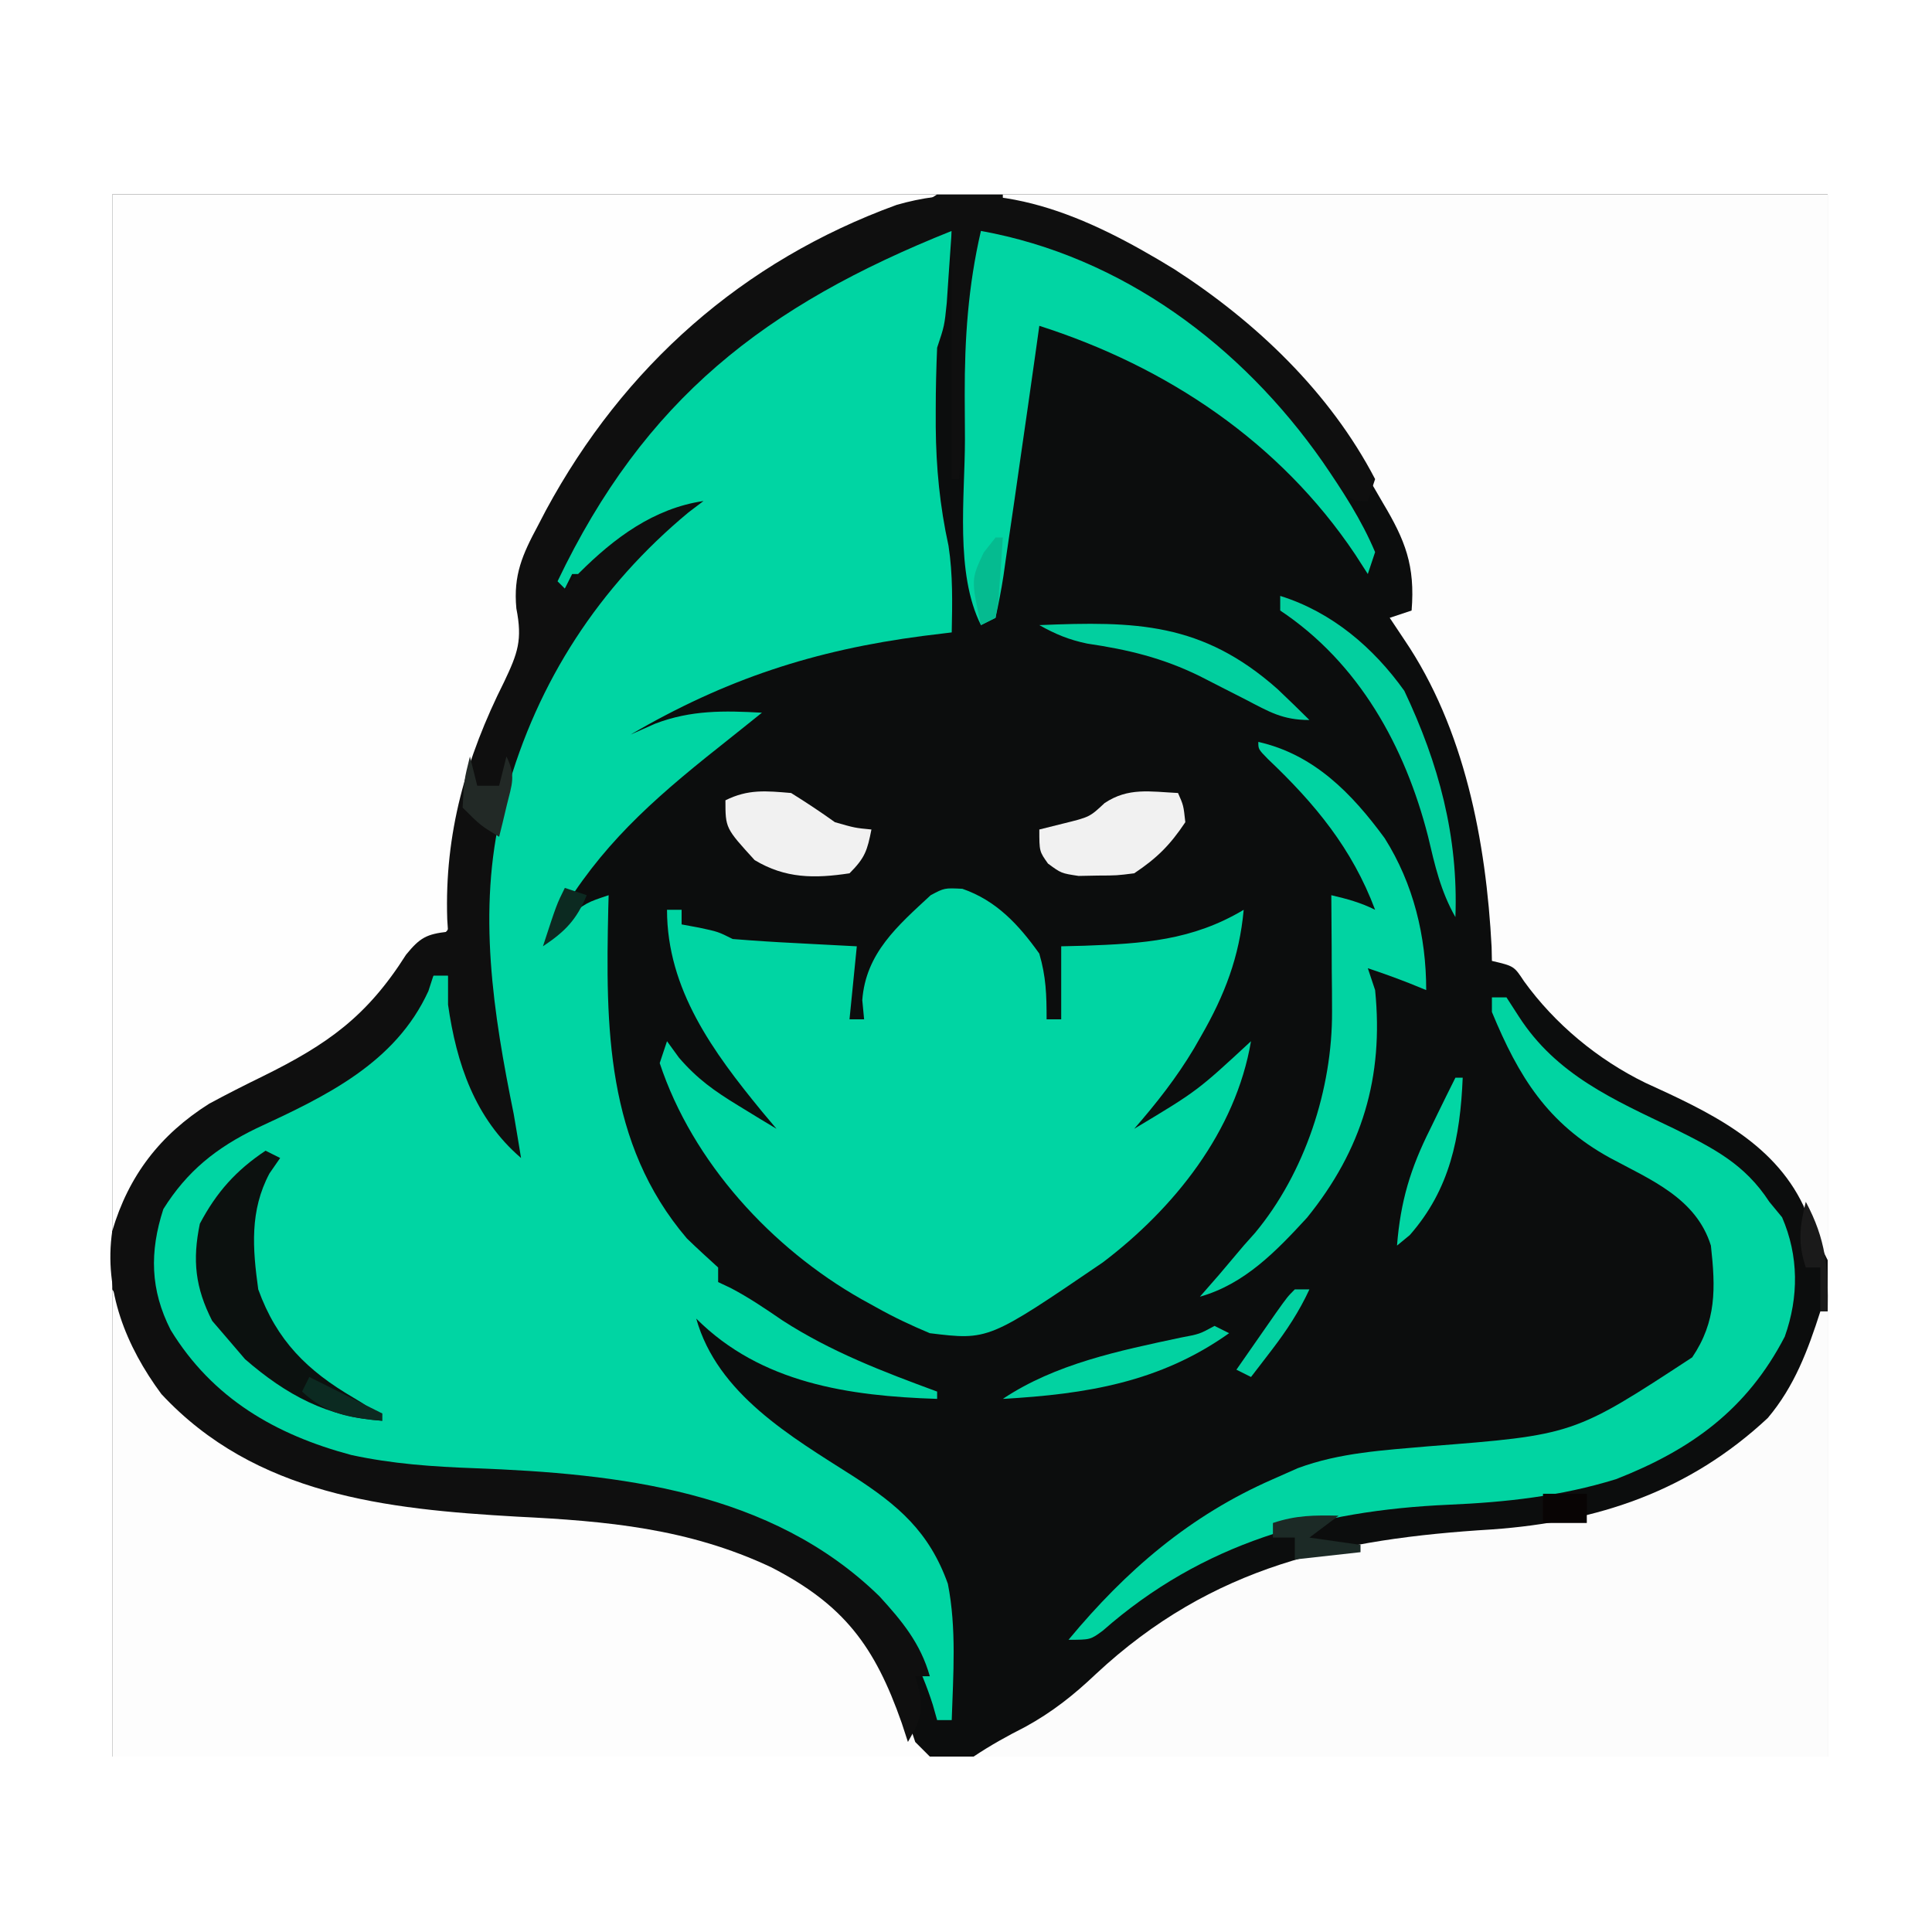
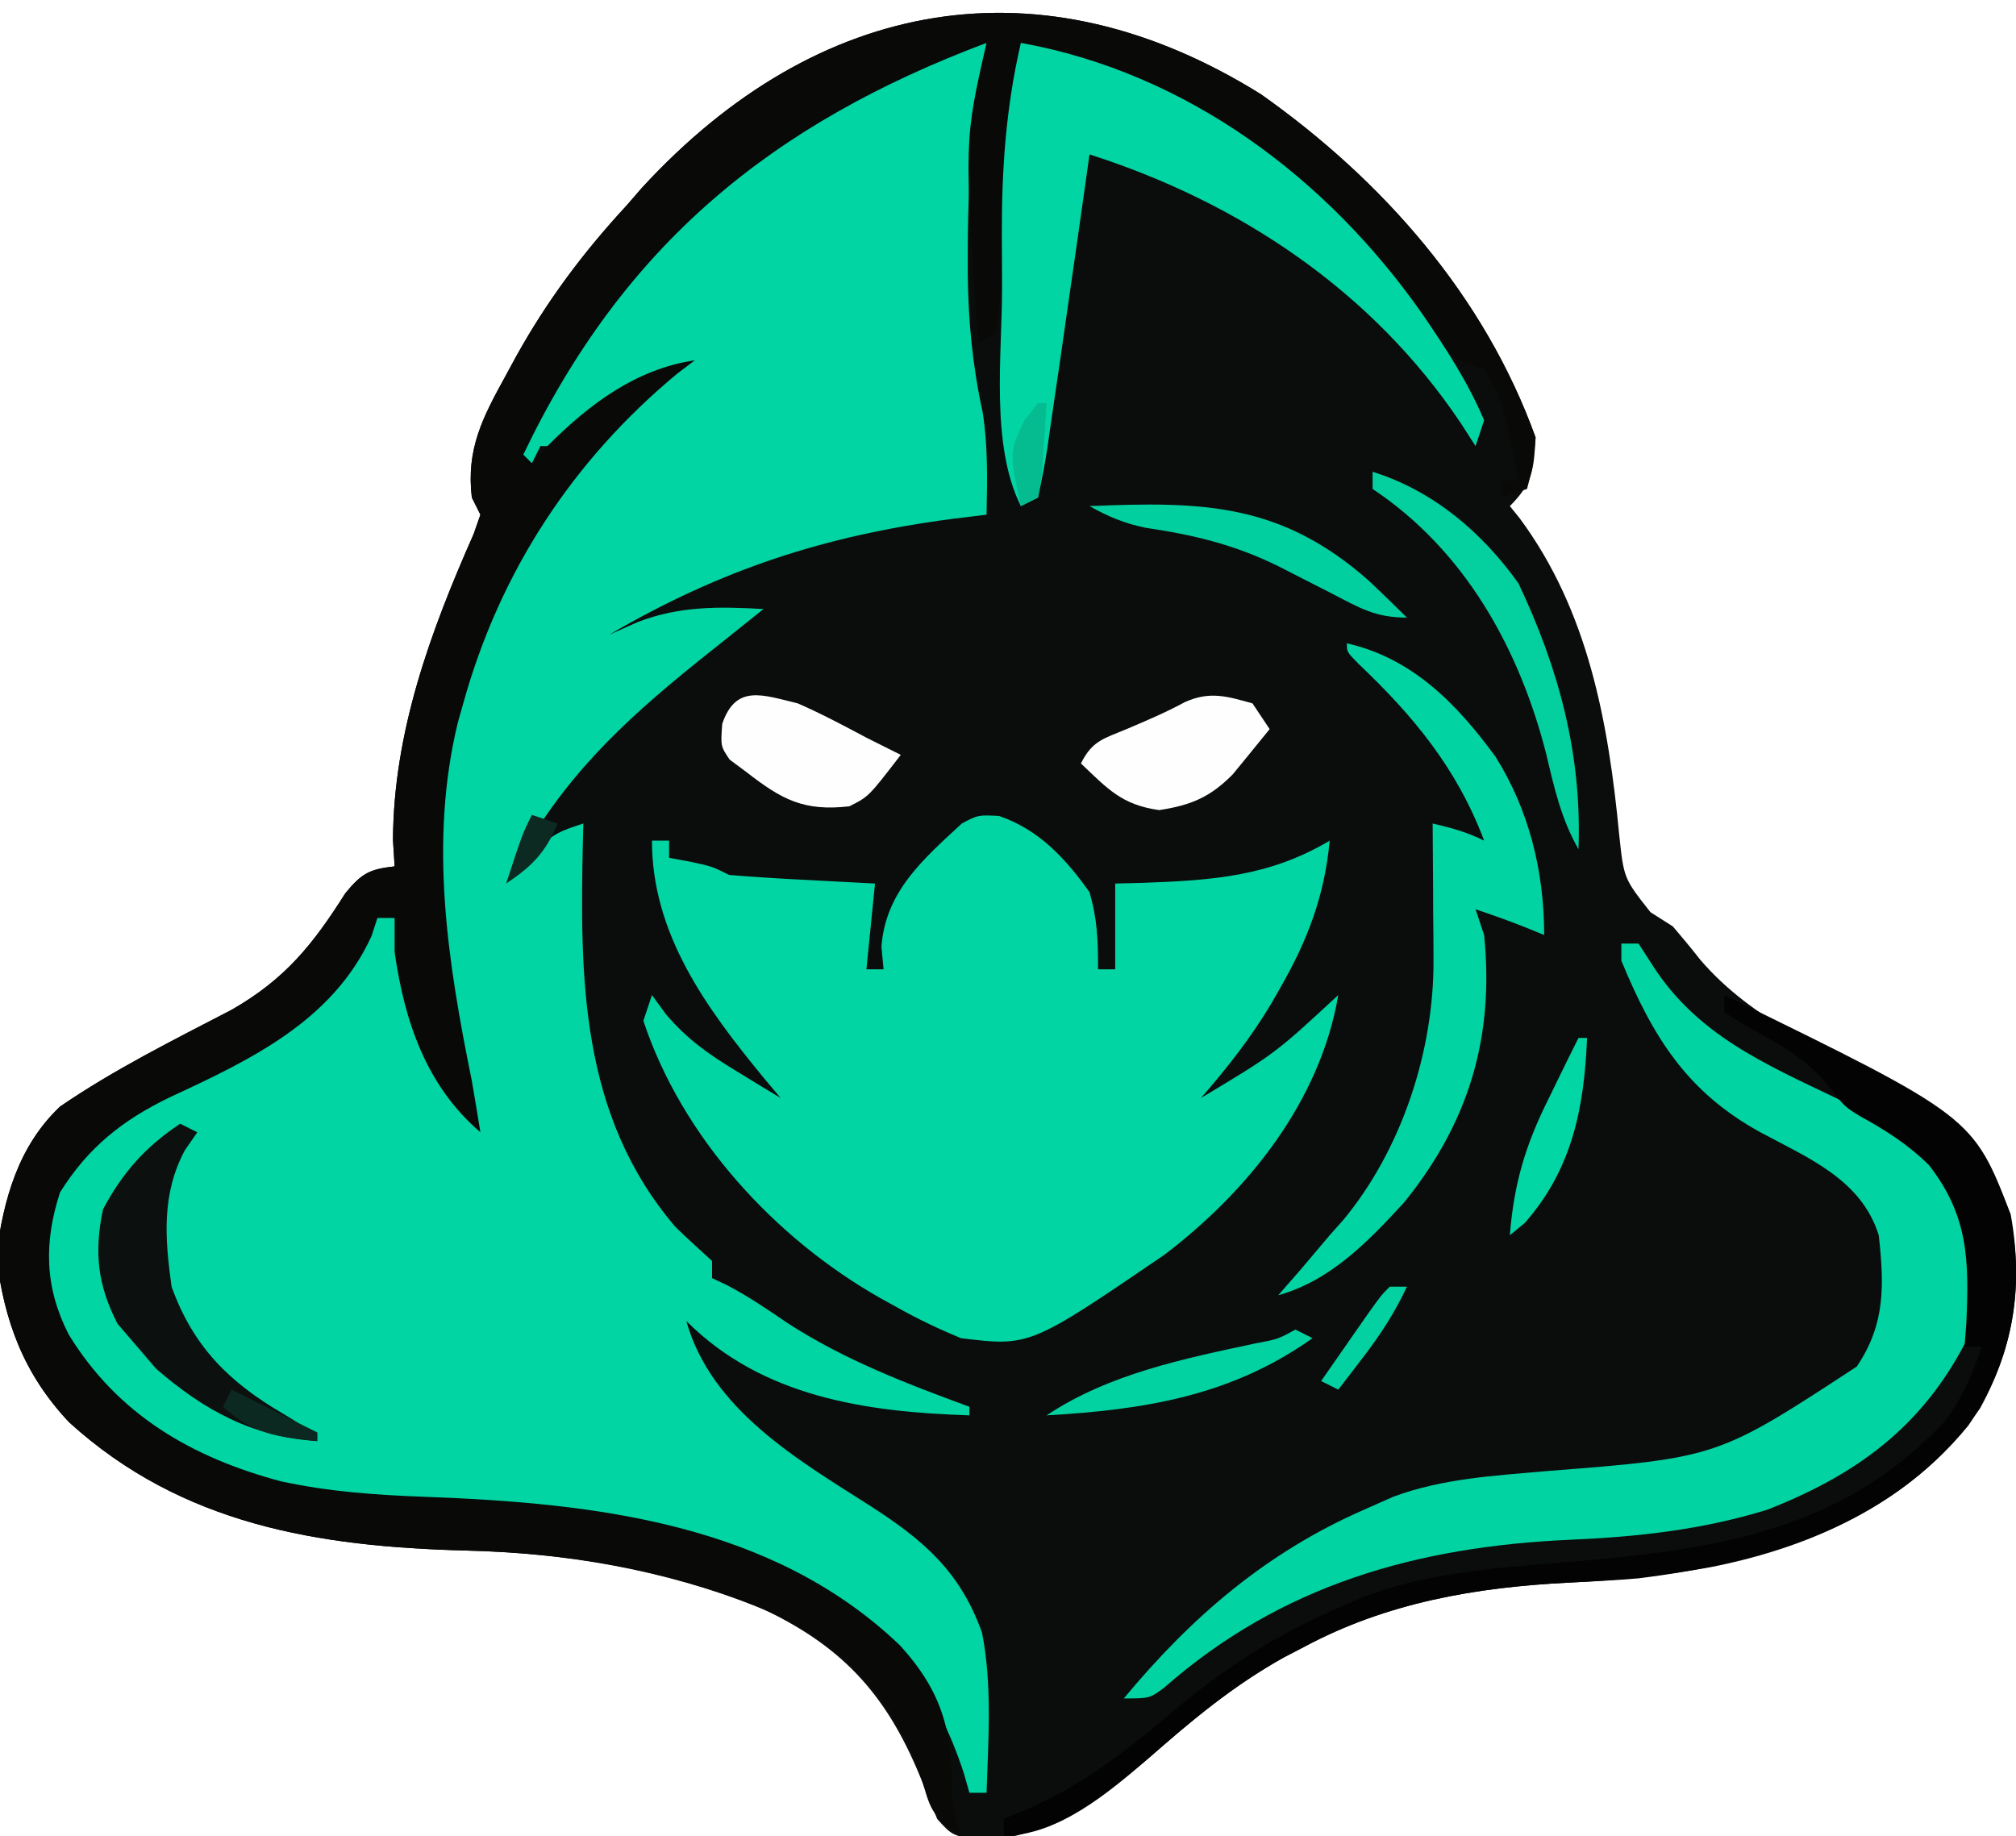
- <svg xmlns="http://www.w3.org/2000/svg" version="1.1" width="512" height="512" viewBox="-15.378 -26.635 264.667 264.667" preserveAspectRatio="xMidYMid meet">
-   <path d="M0 0 C77.55 0 155.1 0 235 0 C235 70.62 235 141.24 235 214 C157.45 214 79.9 214 0 214 C0 143.38 0 72.76 0 0 Z " fill="#0C0D0D" transform="translate(0,0)" />
-   <path d="M0 0 C37.29 0 74.58 0 113 0 C113 48.18 113 96.36 113 146 C111 142 111 142 109.69 138.56 C105.49 129.7 96.57 125.61 88 121.69 C81.52 118.53 75.63 113.65 71.4 107.79 C70.03 105.71 70.03 105.71 67 105 C66.99 104.38 66.97 103.75 66.96 103.11 C66.21 88.64 63.24 73.13 55 61 C54.34 60.01 53.68 59.02 53 58 C53.99 57.67 54.98 57.34 56 57 C56.5 50.84 55.12 47.37 52.06 42.25 C51.66 41.55 51.25 40.85 50.83 40.13 C39.89 21.8 23.55 7.67 2.81 1.69 C1.88 1.46 0.96 1.23 0 1 C0 0.67 0 0.34 0 0 Z " fill="#FDFDFD" transform="translate(122,0)" />
+ <svg xmlns="http://www.w3.org/2000/svg" version="1.1" width="235" height="214">
+   <path d="M0 0 C14.17 10.01 26.06 23.5 32 40 C31.79 43.75 31.67 45.33 29 48 C29.56 48.7 29.56 48.7 30.14 49.41 C38.15 60.22 40.49 73.22 41.75 86.35 C42.29 91.41 42.29 91.41 45.39 95.34 C46.25 95.89 47.11 96.43 48 97 C49.09 98.27 50.16 99.56 51.19 100.88 C57.3 107.99 65.89 111.56 74.24 115.51 C80.78 119.05 84.7 123.42 87.25 130.44 C88.96 138.56 87.79 145.89 83.82 153.17 C76.58 163.76 64.67 169.29 52.44 171.69 C46.92 172.7 41.47 173.24 35.88 173.5 C25.03 174.04 14.64 175.83 5 181 C3.86 181.6 3.86 181.6 2.69 182.2 C-2.57 185.13 -7 188.62 -11.5 192.56 C-17.68 197.94 -23.95 202.99 -32.44 203.62 C-36 203 -36 203 -37.75 201.06 C-38.44 199.36 -39.14 197.66 -39.81 195.95 C-43.82 186.28 -49.04 180.73 -58.61 176.32 C-69.67 172.02 -80.88 170.04 -92.71 169.76 C-109.87 169.31 -125.77 166.78 -138.94 154.81 C-144.26 149.16 -146.52 143.01 -147.44 135.38 C-146.59 128.83 -144.89 122.64 -140 118 C-133.68 113.67 -126.77 110.24 -119.98 106.71 C-113.76 103.14 -110.53 99.12 -106.75 93.14 C-104.84 90.81 -103.94 90.33 -101 90 C-101.09 88.48 -101.09 88.48 -101.19 86.94 C-101.14 74.36 -96.81 62.6 -91.79 51.26 C-91.53 50.51 -91.27 49.77 -91 49 C-91.33 48.34 -91.66 47.68 -92 47 C-92.67 41.32 -90.72 37.64 -88.06 32.81 C-87.66 32.06 -87.25 31.31 -86.83 30.54 C-83.21 24.04 -79.06 18.48 -74 13 C-73.39 12.3 -72.78 11.59 -72.15 10.87 C-51.65 -11.41 -25.61 -16 0 0 Z " fill="#0B0D0C" transform="translate(147,11)" />
  <path d="M0 0 C-0.14 2.1 -0.29 4.21 -0.44 6.31 C-0.56 8.07 -0.56 8.07 -0.68 9.86 C-1 13 -1 13 -2 16 C-2.12 18.82 -2.19 21.61 -2.19 24.44 C-2.19 25.65 -2.19 25.65 -2.19 26.88 C-2.14 32.44 -1.63 37.69 -0.44 43.13 C0.17 47.09 0.08 51 0 55 C-1.94 55.24 -1.94 55.24 -3.92 55.48 C-18.83 57.43 -30.94 61.38 -44 69 C-42.89 68.5 -41.77 68.01 -40.62 67.5 C-35.73 65.63 -31.17 65.71 -26 66 C-26.71 66.57 -27.43 67.14 -28.16 67.73 C-29.1 68.48 -30.04 69.23 -31 70 C-31.87 70.7 -32.75 71.39 -33.65 72.11 C-42.69 79.4 -49.38 85.76 -55 96 C-54.24 95.36 -53.47 94.72 -52.69 94.06 C-50 92 -50 92 -47 91 C-47.02 91.91 -47.02 91.91 -47.05 92.84 C-47.41 108.97 -47.41 124.97 -36.28 138.02 C-34.88 139.38 -33.44 140.69 -32 142 C-32 142.66 -32 143.32 -32 144 C-31.16 144.39 -31.16 144.39 -30.3 144.8 C-27.79 146.11 -25.53 147.65 -23.19 149.25 C-16.52 153.56 -9.41 156.27 -2 159 C-2 159.33 -2 159.66 -2 160 C-14.06 159.61 -26.13 157.87 -35 149 C-32.09 159.35 -21.99 165.18 -13.5 170.59 C-7.35 174.56 -3.08 178.19 -0.53 185.33 C0.68 191.44 0.2 197.81 0 204 C-0.66 204 -1.32 204 -2 204 C-2.2 203.31 -2.39 202.62 -2.59 201.91 C-5.87 191.62 -11.55 184.58 -21.05 179.34 C-35.17 172.91 -49.78 171.17 -65.12 170.56 C-79.23 169.97 -92.23 167.58 -102.94 157.62 C-107.11 153.06 -110.15 148.23 -110.44 141.94 C-109.56 134.06 -106.89 130.1 -100.94 125.05 C-96.75 122.13 -92.3 119.93 -87.67 117.79 C-81.64 114.99 -77.34 112.04 -73.81 106.25 C-72.33 103.83 -72.33 103.83 -71 102 C-70.34 102 -69.68 102 -69 102 C-68.77 103.06 -68.54 104.12 -68.3 105.22 C-67.97 106.65 -67.64 108.07 -67.31 109.5 C-67.09 110.54 -67.09 110.54 -66.86 111.61 C-65.56 117.13 -63.23 121.36 -60 126 C-60.12 125.42 -60.24 124.85 -60.37 124.25 C-64.83 102.56 -66.88 82.26 -56 62 C-55.6 61.23 -55.21 60.46 -54.8 59.66 C-50.2 51.32 -43.69 44.69 -37 38 C-38.61 38.93 -40.21 39.87 -41.81 40.81 C-42.71 41.33 -43.6 41.86 -44.52 42.39 C-46.99 43.87 -46.99 43.87 -48.7 45.7 C-49.13 46.13 -49.56 46.56 -50 47 C-50.66 47 -51.32 47 -52 47 C-52.66 48.32 -53.32 49.64 -54 51 C-55 48 -55 48 -53.88 45.29 C-42.69 24.77 -28.13 9.4 -6 1 C-3.88 0.39 -2.21 0 0 0 Z " fill="#00D5A3" transform="translate(115,5)" />
-   <path d="M0 0 C37.29 0 74.58 0 113 0 C110.02 1.99 107.49 2.95 104.12 4.12 C83.24 12.1 68.3 27.14 58.31 46.81 C56.16 51.72 55.8 54.67 56.89 59.82 C57.08 63.52 55.24 66.22 53.42 69.35 C49.16 77.3 48.17 84.9 47.27 93.75 C47.11 95.11 47.11 95.11 46.94 96.49 C46.86 97.31 46.77 98.13 46.68 98.97 C46 101 46 101 44.05 102.13 C43.37 102.42 42.7 102.71 42 103 C40.75 104.68 39.57 106.42 38.44 108.19 C32.76 116.22 25.46 119.85 16.75 124 C9.83 127.39 4.88 131.11 2.06 138.44 C1.54 140.2 1.54 140.2 1 142 C0.67 142 0.34 142 0 142 C0 95.14 0 48.28 0 0 Z " fill="#FEFEFE" transform="translate(0,0)" />
-   <path d="M0 0 C1.72 2.58 2.83 4.87 4.06 7.69 C8.85 17.34 17.14 22.59 27 26.05 C37.54 29.17 48.16 29.75 59.09 30.23 C74.9 30.99 90.25 34.39 101.94 45.66 C106.27 50.58 107.96 55.87 110 62 C110.66 62.66 111.32 63.32 112 64 C75.04 64 38.08 64 0 64 C0 42.88 0 21.76 0 0 Z " fill="#FDFDFD" transform="translate(0,150)" />
-   <path d="M0 0 C0.33 0 0.66 0 1 0 C1 20.13 1 40.26 1 61 C-37.61 61 -76.22 61 -116 61 C-113.65 59.43 -111.44 58.21 -108.94 56.94 C-105.22 54.9 -102.32 52.6 -99.25 49.69 C-83.3 34.83 -65.96 31.16 -44.96 29.88 C-30.47 28.84 -17.96 24.65 -7.21 14.62 C-3.55 10.28 -1.72 5.36 0 0 Z " fill="#FCFCFC" transform="translate(234,153)" />
  <path d="M0 0 C4.66 1.61 7.72 4.92 10.54 8.88 C11.47 12.07 11.54 14.51 11.54 17.88 C12.2 17.88 12.86 17.88 13.54 17.88 C13.54 14.58 13.54 11.28 13.54 7.88 C14.59 7.85 15.64 7.83 16.73 7.8 C24.72 7.51 31.49 7.09 38.54 2.88 C37.95 9.32 35.94 14.55 32.73 20.13 C32.4 20.71 32.07 21.28 31.73 21.88 C29.33 25.9 26.6 29.36 23.54 32.88 C32.19 27.69 32.19 27.69 39.54 20.88 C37.45 33.23 29.02 43.77 19.23 51.19 C3.57 61.86 3.57 61.86 -4.46 60.88 C-7.06 59.79 -9.39 58.69 -11.83 57.32 C-12.5 56.95 -13.16 56.58 -13.84 56.21 C-26.1 49.26 -36.96 37.48 -41.46 23.88 C-41.13 22.89 -40.8 21.9 -40.46 20.88 C-39.92 21.63 -39.37 22.37 -38.82 23.14 C-36.32 26.04 -33.96 27.71 -30.71 29.69 C-29.72 30.3 -28.74 30.9 -27.72 31.52 C-26.6 32.19 -26.6 32.19 -25.46 32.88 C-26.12 32.09 -26.78 31.3 -27.47 30.49 C-34.1 22.4 -40.46 13.8 -40.46 2.88 C-39.8 2.88 -39.14 2.88 -38.46 2.88 C-38.46 3.54 -38.46 4.2 -38.46 4.88 C-37.67 5.02 -36.89 5.17 -36.08 5.32 C-33.46 5.88 -33.46 5.88 -31.46 6.88 C-28.58 7.11 -25.72 7.3 -22.83 7.44 C-22.03 7.48 -21.23 7.53 -20.4 7.57 C-18.42 7.68 -16.44 7.78 -14.46 7.88 C-14.79 11.18 -15.12 14.48 -15.46 17.88 C-14.8 17.88 -14.14 17.88 -13.46 17.88 C-13.58 16.58 -13.58 16.58 -13.71 15.25 C-13.23 8.8 -8.85 5.06 -4.34 0.88 C-2.46 -0.12 -2.46 -0.12 0 0 Z " fill="#00D5A3" transform="translate(116.457,95.12109)" />
-   <path d="M0 0 C11.2 7.22 21.34 16.86 27.55 28.78 C27.22 29.77 26.89 30.76 26.55 31.78 C24.55 31.78 24.55 31.78 23.17 30.59 C22 29.28 20.87 27.92 19.77 26.54 C12.9 18.02 5.99 10.48 -3.45 4.78 C-5.07 3.8 -5.07 3.8 -6.72 2.8 C-10.62 0.59 -14.68 -0.96 -18.89 -2.47 C-21.38 -3.38 -23.88 -4.28 -26.45 -5.22 C-27.44 6 -28.43 17.22 -29.45 28.78 C-29.78 28.78 -30.11 28.78 -30.45 28.78 C-30.45 17.56 -30.45 6.34 -30.45 -5.22 C-56.11 5.04 -72.54 17.86 -84.45 42.78 C-84.12 43.11 -83.79 43.44 -83.45 43.78 C-82.81 43.08 -82.17 42.38 -81.51 41.66 C-76.7 36.85 -71.27 32.79 -64.45 31.78 C-65.13 32.3 -65.81 32.81 -66.51 33.34 C-78.72 43.47 -87.2 56.47 -91.45 71.78 C-91.66 72.5 -91.86 73.23 -92.08 73.97 C-95.47 87.94 -93.26 101.96 -90.45 115.78 C-90.11 117.78 -89.77 119.78 -89.45 121.78 C-95.77 116.37 -98.3 108.83 -99.45 100.78 C-99.45 99.46 -99.45 98.14 -99.45 96.78 C-100.11 96.78 -100.77 96.78 -101.45 96.78 C-101.68 97.48 -101.9 98.18 -102.14 98.91 C-106.66 108.8 -116.23 113.34 -125.7 117.72 C-131.2 120.39 -135.19 123.57 -138.45 128.78 C-140.36 134.66 -140.24 139.86 -137.45 145.34 C-131.72 154.71 -123.08 159.7 -112.7 162.47 C-107.06 163.69 -101.57 164.07 -95.83 164.28 C-76.05 165.02 -55.17 167.35 -40.35 181.83 C-37.25 185.22 -34.72 188.28 -33.45 192.78 C-34.11 192.78 -34.77 192.78 -35.45 192.78 C-35.14 193.9 -35.14 193.9 -34.83 195.03 C-34.4 198.16 -34.95 199.11 -36.45 201.78 C-36.73 200.93 -37.01 200.07 -37.3 199.18 C-41.01 188.6 -45.24 182.97 -55.2 177.84 C-66.52 172.52 -77.67 171.52 -90.08 170.91 C-107.91 169.89 -125.83 167.97 -138.72 154.12 C-143.57 147.57 -146.65 139.92 -145.45 131.78 C-143.21 124.2 -138.89 118.59 -132.18 114.35 C-129.76 113.04 -127.31 111.8 -124.83 110.59 C-115.95 106.21 -110.57 102.41 -105.2 93.93 C-103.29 91.59 -102.39 91.11 -99.45 90.78 C-99.48 90.22 -99.52 89.66 -99.56 89.09 C-99.95 77.33 -97 66.98 -91.75 56.52 C-89.9 52.62 -89.24 50.83 -90.09 46.51 C-90.53 41.93 -89.25 39.09 -87.14 35.16 C-86.77 34.46 -86.41 33.77 -86.04 33.05 C-75.39 13.35 -59.12 -1.09 -38.01 -8.78 C-24.08 -12.82 -11.9 -7.28 0 0 Z " fill="#0F0F0F" transform="translate(145.4502,10.21753)" />
+   <path d="M0 0 C14.17 10.01 26.06 23.5 32 40 C31.69 43.42 31.69 43.42 31 46 C30.01 46.33 29.02 46.66 28 47 C28 46.34 28 45.68 28 45 C28.66 45 29.32 45 30 45 C29.72 43.58 29.42 42.17 29.12 40.75 C28.96 39.96 28.8 39.17 28.63 38.36 C28 35.98 27.32 34.08 26 32 C25.01 31.67 24.02 31.34 23 31 C21.16 29.4 19.74 27.67 18.22 25.76 C11.35 17.24 4.44 9.7 -5 4 C-6.62 3.02 -6.62 3.02 -8.27 2.02 C-12.17 -0.2 -16.23 -1.74 -20.44 -3.25 C-21.79 -3.74 -23.14 -4.23 -24.48 -4.72 C-25.64 -5.14 -26.8 -5.57 -28 -6 C-28.08 -4.98 -28.16 -3.95 -28.24 -2.89 C-28.54 0.89 -28.86 4.68 -29.17 8.47 C-29.31 10.11 -29.44 11.76 -29.57 13.4 C-29.75 15.75 -29.95 18.11 -30.15 20.46 C-30.2 21.2 -30.26 21.94 -30.32 22.7 C-30.47 24.48 -30.73 26.24 -31 28 C-31.99 28.49 -31.99 28.49 -33 29 C-34.61 5.42 -34.61 5.42 -32 -6 C-57.09 3.43 -74.33 17.58 -86 42 C-85.67 42.33 -85.34 42.66 -85 43 C-84.36 42.3 -83.72 41.6 -83.06 40.88 C-78.25 36.07 -72.82 32.01 -66 31 C-66.68 31.52 -67.36 32.03 -68.06 32.56 C-80.27 42.69 -88.75 55.69 -93 71 C-93.21 71.72 -93.41 72.44 -93.62 73.19 C-97.02 87.15 -94.81 101.18 -92 115 C-91.66 117 -91.32 119 -91 121 C-97.32 115.59 -99.85 108.05 -101 100 C-101 98.68 -101 97.36 -101 96 C-101.66 96 -102.32 96 -103 96 C-103.23 96.7 -103.45 97.4 -103.69 98.12 C-108.21 108.02 -117.78 112.55 -127.25 116.94 C-132.75 119.6 -136.74 122.79 -140 128 C-141.91 133.88 -141.79 139.08 -139 144.56 C-133.27 153.93 -124.63 158.92 -114.25 161.69 C-108.61 162.91 -103.12 163.29 -97.38 163.5 C-77.68 164.23 -57.01 166.56 -42.12 180.79 C-36.92 186.46 -35.86 191.35 -36 199 C-35.57 201.31 -35.57 201.31 -35 203 C-38.52 200.66 -38.56 199.85 -39.69 195.94 C-42.67 187.39 -47.6 181.97 -55.56 177.69 C-67.37 172.3 -79.8 170.07 -92.71 169.76 C-109.87 169.31 -125.77 166.78 -138.94 154.81 C-144.26 149.16 -146.52 143.01 -147.44 135.38 C-146.59 128.83 -144.89 122.64 -140 118 C-133.68 113.67 -126.77 110.24 -119.98 106.71 C-113.76 103.14 -110.53 99.12 -106.75 93.14 C-104.84 90.81 -103.94 90.33 -101 90 C-101.09 88.48 -101.09 88.48 -101.19 86.94 C-101.14 74.36 -96.81 62.6 -91.79 51.26 C-91.53 50.51 -91.27 49.77 -91 49 C-91.33 48.34 -91.66 47.68 -92 47 C-92.67 41.32 -90.72 37.64 -88.06 32.81 C-87.66 32.06 -87.25 31.31 -86.83 30.54 C-83.21 24.04 -79.06 18.48 -74 13 C-73.39 12.3 -72.78 11.59 -72.15 10.87 C-51.65 -11.41 -25.61 -16 0 0 Z " fill="#090908" transform="translate(147,11)" />
  <path d="M0 0 C0.66 0 1.32 0 2 0 C2.56 0.87 3.11 1.73 3.69 2.62 C8.84 10.61 16.66 14.01 25 18 C30.38 20.68 34.64 22.83 38 28 C38.58 28.7 39.16 29.4 39.75 30.12 C42.04 35.4 42.05 41.05 40.12 46.47 C34.96 56.42 27.33 61.96 17 66 C9.42 68.34 1.94 69.16 -5.94 69.5 C-23.82 70.29 -39.66 74.75 -53.3 86.75 C-55 88 -55 88 -58 88 C-50.1 78.48 -41.38 70.98 -30 66 C-28.31 65.25 -28.31 65.25 -26.59 64.49 C-20.83 62.35 -14.82 62.04 -8.75 61.5 C11.21 59.94 11.21 59.94 27.44 49.31 C30.77 44.38 30.65 39.84 30 34 C27.97 27.49 21.77 25 16.17 21.98 C7.64 17.29 3.67 10.89 0 2 C0 1.34 0 0.68 0 0 Z " fill="#01D4A2" transform="translate(189,110)" />
  <path d="M0 0 C19.34 3.49 35.69 15.72 46.81 31.62 C49.54 35.61 52.12 39.54 54 44 C53.67 44.99 53.34 45.98 53 47 C52.43 46.12 51.86 45.24 51.28 44.33 C40.98 28.94 25.46 18.58 8 13 C7.82 14.3 7.64 15.59 7.45 16.93 C6.79 21.63 6.11 26.34 5.43 31.04 C5.15 32.98 4.87 34.91 4.6 36.84 C4.22 39.48 3.83 42.12 3.44 44.75 C3.32 45.57 3.21 46.38 3.09 47.22 C2.8 49.16 2.41 51.08 2 53 C1.01 53.49 1.01 53.49 0 54 C-3.57 46.86 -2.19 36.34 -2.19 28.61 C-2.19 26.57 -2.21 24.53 -2.22 22.5 C-2.24 14.77 -1.75 7.54 0 0 Z " fill="#01D5A3" transform="translate(119,5)" />
  <path d="M0 0 C7.63 1.72 12.81 7.05 17.31 13.19 C21.26 19.45 23 26.64 23 34 C22.24 33.69 21.47 33.38 20.69 33.06 C18.81 32.32 16.91 31.64 15 31 C15.33 31.99 15.66 32.98 16 34 C17.2 45.92 14.22 55.86 6.67 65.18 C2.47 69.75 -1.88 74.28 -8 76 C-7.13 75.01 -6.27 74.02 -5.38 73 C-4.25 71.67 -3.12 70.33 -2 69 C-1.49 68.42 -0.97 67.84 -0.44 67.25 C6.37 59.06 10.16 47.55 10.1 36.92 C10.09 35.52 10.09 35.52 10.09 34.1 C10.08 33.14 10.07 32.18 10.06 31.19 C10.06 30.21 10.05 29.23 10.05 28.22 C10.04 25.81 10.02 23.41 10 21 C12.17 21.51 14 22 16 23 C12.85 14.61 7.78 8.48 1.32 2.35 C0 1 0 1 0 0 Z " fill="#01D3A2" transform="translate(157,75)" />
+   <path d="M0 0 C28.98 14.16 28.98 14.16 33.38 25.56 C34.99 34.43 33.57 42.69 28.44 50.19 C18.78 62.02 4.55 66.19 -10 68 C-12.71 68.23 -15.41 68.37 -18.12 68.5 C-28.97 69.04 -39.36 70.83 -49 76 C-49.76 76.4 -50.53 76.79 -51.31 77.2 C-57.23 80.5 -62.1 84.58 -67.16 89.02 C-71.74 92.95 -77.69 98 -84 98 C-84 97.34 -84 96.68 -84 96 C-83.45 95.79 -82.91 95.58 -82.35 95.37 C-75.07 92.4 -69.58 88.05 -63.63 82.98 C-57.54 77.89 -51.33 74.08 -44 71 C-43.43 70.75 -42.85 70.5 -42.26 70.24 C-33.51 66.84 -23.83 66.64 -14.57 65.77 C1.01 64.28 14.36 61.68 25.59 49.81 C27.74 47.05 28.86 44.3 30 41 C29.34 41 28.68 41 28 41 C28.07 40.09 28.14 39.19 28.21 38.25 C28.54 30.93 28.45 25.72 23.85 19.82 C21.4 17.41 18.8 15.76 15.8 14.11 C14 13 14 13 12.12 10.56 C9.29 7.14 5.91 5.45 2.05 3.33 C1.37 2.89 0.7 2.45 0 2 C0 1.34 0 0.68 0 0 Z " fill="#030303" transform="translate(201,116)" />
  <path d="M0 0 C0.66 0.33 1.32 0.66 2 1 C1.52 1.7 1.03 2.39 0.54 3.11 C-2.18 8.21 -1.78 13.38 -1 19 C1.53 26.01 5.7 30.13 12.05 33.84 C14 35 14 35 16 37 C8.49 36.52 2.84 33.46 -2.81 28.56 C-3.53 27.72 -4.26 26.87 -5 26 C-5.76 25.11 -6.53 24.23 -7.31 23.31 C-9.63 18.76 -10.04 15.01 -9 10 C-6.72 5.69 -4.05 2.7 0 0 Z " fill="#0C110F" transform="translate(21,131)" />
-   <path d="M0 0 C0.75 1.69 0.75 1.69 1 4 C-1.08 7.12 -2.87 8.91 -6 11 C-8.38 11.3 -8.38 11.3 -11 11.31 C-12.3 11.34 -12.3 11.34 -13.62 11.36 C-16 11 -16 11 -17.81 9.67 C-19 8 -19 8 -19 5 C-17.93 4.73 -16.85 4.46 -15.75 4.19 C-12.1 3.29 -12.1 3.29 -10.06 1.38 C-6.81 -0.79 -3.85 -0.19 0 0 Z " fill="#F1F1F1" transform="translate(146,82)" />
-   <path d="M0 0 C2.04 1.27 4.05 2.6 6 4 C8.73 4.78 8.73 4.78 11 5 C10.43 7.87 10.14 8.86 8 11 C3.19 11.73 -0.8 11.72 -5 9.19 C-9 4.81 -9 4.81 -9 1 C-5.89 -0.55 -3.44 -0.29 0 0 Z " fill="#F1F1F1" transform="translate(93,82)" />
+   <path d="M0 0 C0.66 0.99 1.32 1.98 2 3 C1.09 4.13 0.17 5.26 -0.75 6.38 C-1.26 7 -1.77 7.63 -2.3 8.27 C-4.93 10.94 -7.19 11.88 -10.88 12.44 C-15.22 11.83 -16.85 10 -20 7 C-18.67 4.35 -17.39 4.13 -14.69 3 C-12.37 2.02 -10.12 1.06 -7.9 -0.14 C-5.01 -1.45 -2.99 -0.84 0 0 Z " fill="#FEFEFE" transform="translate(146,82)" />
+   <path d="M0 0 C2.74 1.2 5.36 2.59 8 4 C9.33 4.67 10.66 5.34 12 6 C8.25 10.88 8.25 10.88 6 12 C0.7 12.6 -1.85 11.23 -6 8 C-6.64 7.53 -7.28 7.05 -7.94 6.56 C-9 5 -9 5 -8.81 2.38 C-7.22 -2.27 -4.11 -0.99 0 0 Z " fill="#FEFEFE" transform="translate(93,82)" />
  <path d="M0 0 C7.06 2.2 12.76 7.06 17 13 C21.73 22.98 24.41 32.97 24 44 C21.98 40.46 21.18 36.89 20.25 32.94 C17.11 20.64 10.8 9.2 0 2 C0 1.34 0 0.68 0 0 Z " fill="#03CF9F" transform="translate(160,55)" />
  <path d="M0 0 C13.19 -0.55 22.3 -0.39 32.62 8.75 C34.1 10.15 35.56 11.57 37 13 C33.32 13 31.5 11.88 28.25 10.19 C27.17 9.64 26.1 9.09 24.99 8.53 C24 8.02 23.02 7.52 22 7 C16.87 4.48 12.16 3.36 6.55 2.53 C4.06 2.01 2.2 1.24 0 0 Z " fill="#02CF9F" transform="translate(127,59)" />
  <path d="M0 0 C0.66 0.33 1.32 0.66 2 1 C-7.47 7.73 -17.57 9.35 -29 10 C-21.77 5.18 -13.04 3.4 -4.65 1.61 C-2.04 1.12 -2.04 1.12 0 0 Z " fill="#02D2A1" transform="translate(151,155)" />
  <path d="M0 0 C0.33 0 0.66 0 1 0 C0.66 8.18 -0.73 15.27 -6.25 21.56 C-6.83 22.04 -7.41 22.51 -8 23 C-7.52 16.93 -6.16 12.42 -3.44 7 C-3.11 6.32 -2.78 5.64 -2.44 4.94 C-1.64 3.29 -0.82 1.64 0 0 Z " fill="#02D6A4" transform="translate(184,121)" />
-   <path d="M0 0 C0.33 1.32 0.66 2.64 1 4 C1.99 4 2.98 4 4 4 C4.33 2.68 4.66 1.36 5 0 C6.32 2.63 5.75 3.8 5.06 6.62 C4.87 7.44 4.67 8.26 4.47 9.1 C4.24 10.04 4.24 10.04 4 11 C1.44 9.44 1.44 9.44 -1 7 C-0.81 3.25 -0.81 3.25 0 0 Z " fill="#222926" transform="translate(49,77)" />
  <path d="M0 0 C0.66 0 1.32 0 2 0 C0.59 3.04 -1.09 5.59 -3.12 8.25 C-3.66 8.96 -4.2 9.66 -4.76 10.39 C-5.17 10.92 -5.58 11.45 -6 12 C-6.66 11.67 -7.32 11.34 -8 11 C-6.86 9.35 -5.71 7.71 -4.56 6.06 C-3.92 5.15 -3.29 4.23 -2.63 3.29 C-1 1 -1 1 0 0 Z " fill="#03D1A2" transform="translate(162,150)" />
-   <path d="M0 0 C-1.32 0.99 -2.64 1.98 -4 3 C-1.69 3.33 0.62 3.66 3 4 C3 4.33 3 4.66 3 5 C-1.46 5.5 -1.46 5.5 -6 6 C-6 5.01 -6 4.02 -6 3 C-6.99 3 -7.98 3 -9 3 C-9 2.34 -9 1.68 -9 1 C-5.8 -0.07 -3.34 -0.07 0 0 Z " fill="#1C2A26" transform="translate(168,181)" />
  <path d="M0 0 C0.33 0 0.66 0 1 0 C0.89 1.81 0.76 3.63 0.62 5.44 C0.56 6.45 0.49 7.46 0.41 8.5 C0.28 9.32 0.14 10.15 0 11 C-0.99 11.5 -0.99 11.5 -2 12 C-3.35 5.75 -3.35 5.75 -1.62 2.06 C-1.09 1.38 -0.55 0.7 0 0 Z " fill="#05BB90" transform="translate(121,47)" />
-   <path d="M0 0 C3.33 1.67 6.67 3.33 10 5 C10 5.33 10 5.66 10 6 C5.44 5.56 2.42 5.15 -1 2 C-0.67 1.34 -0.34 0.68 0 0 Z " fill="#0C2A21" transform="translate(27,162)" />
-   <path d="M0 0 C2.76 5.16 3.11 9.13 3 15 C2.67 15 2.34 15 2 15 C2 13.02 2 11.04 2 9 C1.34 9 0.68 9 0 9 C-1.11 5.67 -0.84 3.38 0 0 Z " fill="#1A1A1A" transform="translate(232,138)" />
-   <path d="M0 0 C1.98 0 3.96 0 6 0 C6 1.32 6 2.64 6 4 C4.02 4 2.04 4 0 4 C0 2.67 0 1.33 0 0 Z " fill="#080404" transform="translate(196,178)" />
+   <path d="M0 0 C3.33 1.67 6.67 3.33 10 5 C10 5.33 10 5.66 10 6 C5.44 5.56 2.42 5.15 -1 2 C-0.67 1.34 -0.34 0.68 0 0 Z " fill="#0C2921" transform="translate(27,162)" />
  <path d="M0 0 C0.99 0.33 1.98 0.66 3 1 C1.61 4.37 0.02 5.99 -3 8 C-1.12 2.25 -1.12 2.25 0 0 Z " fill="#0C2A21" transform="translate(62,95)" />
</svg>
